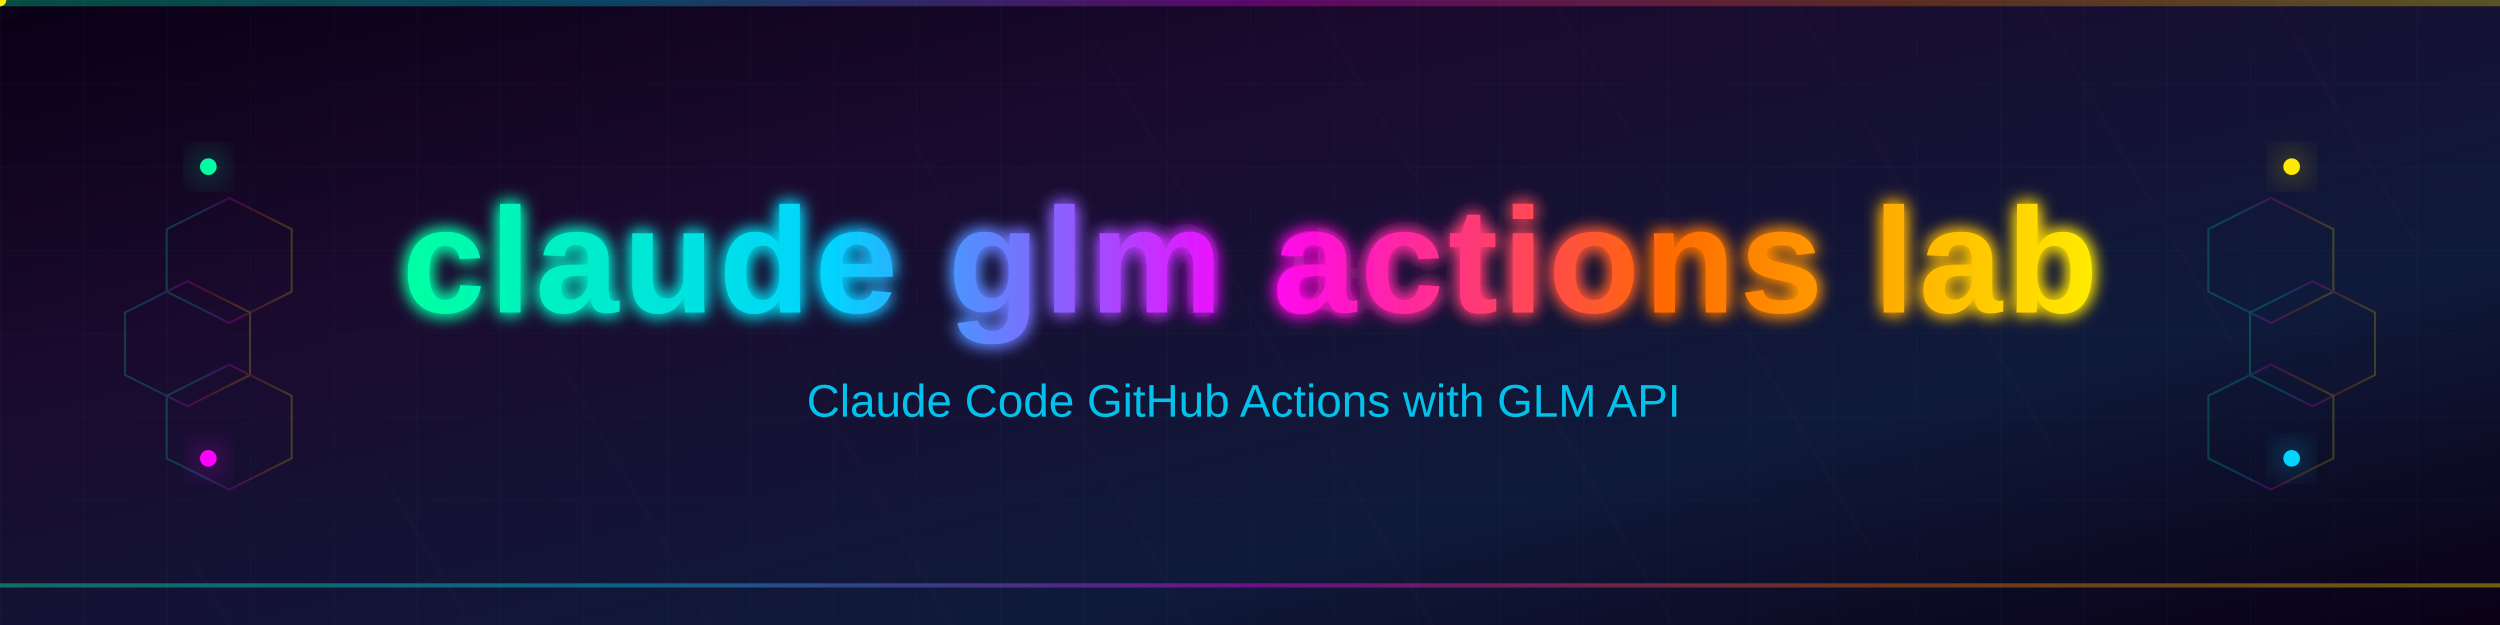
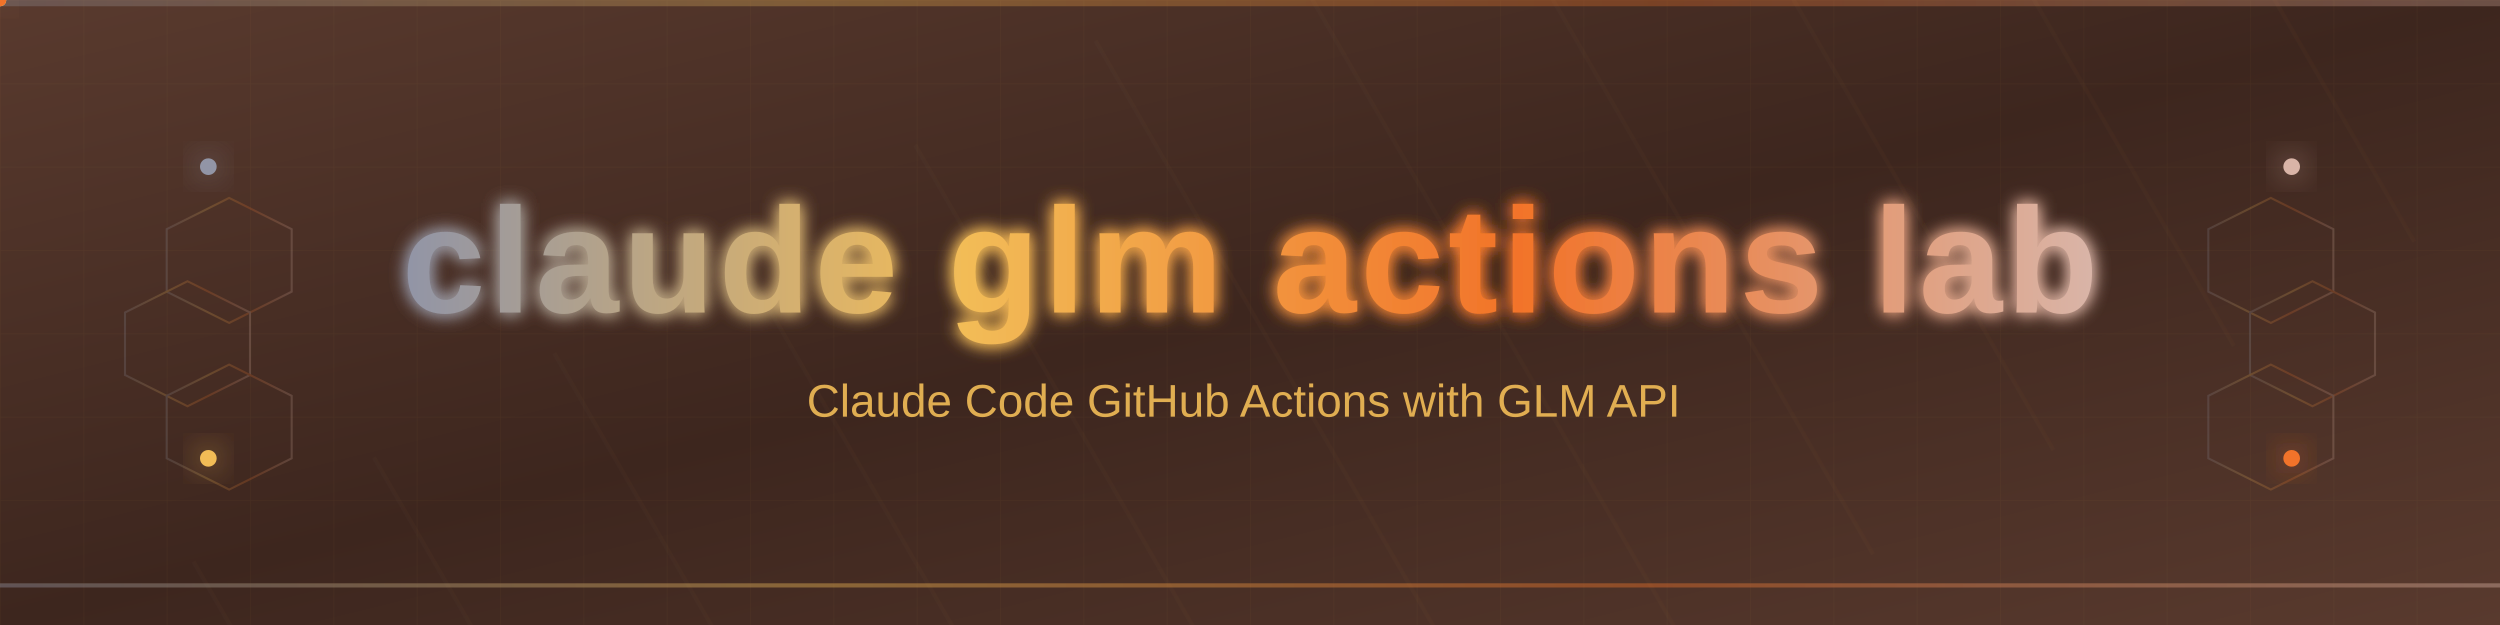
<svg xmlns="http://www.w3.org/2000/svg" viewBox="0 0 1200 300" width="1200" height="300">
  <defs>
    <linearGradient id="bg-gradient" x1="0%" y1="0%" x2="100%" y2="100%">
-       <stop offset="0%" style="stop-color:#0a0015;stop-opacity:1" />
-       <stop offset="30%" style="stop-color:#1a0a2e;stop-opacity:1" />
-       <stop offset="70%" style="stop-color:#0f1a3a;stop-opacity:1" />
-       <stop offset="100%" style="stop-color:#0a0015;stop-opacity:1" />
+       <stop offset="0%" style="stop-color:#593A2E;stop-opacity:1" />
+       <stop offset="50%" style="stop-color:#3d261e;stop-opacity:1" />
+       <stop offset="100%" style="stop-color:#593A2E;stop-opacity:1" />
    </linearGradient>
    <linearGradient id="text-gradient" x1="0%" y1="0%" x2="100%" y2="0%">
-       <stop offset="0%" style="stop-color:#00ffa3;stop-opacity:1">
-         <animate attributeName="stop-color" values="#00ffa3;#00d4ff;#ff00ff;#ff6b00;#ffea00;#00ffa3" dur="8s" repeatCount="indefinite" />
+       <stop offset="0%" style="stop-color:#9295A6;stop-opacity:1">
+         <animate attributeName="stop-color" values="#9295A6;#F2BC57;#F27329;#D9B4A7;#9295A6" dur="8s" repeatCount="indefinite" />
      </stop>
-       <stop offset="25%" style="stop-color:#00d4ff;stop-opacity:1">
-         <animate attributeName="stop-color" values="#00d4ff;#ff00ff;#ff6b00;#ffea00;#00ffa3;#00d4ff" dur="8s" repeatCount="indefinite" />
+       <stop offset="33%" style="stop-color:#F2BC57;stop-opacity:1">
+         <animate attributeName="stop-color" values="#F2BC57;#F27329;#D9B4A7;#9295A6;#F2BC57" dur="8s" repeatCount="indefinite" />
      </stop>
-       <stop offset="50%" style="stop-color:#ff00ff;stop-opacity:1">
-         <animate attributeName="stop-color" values="#ff00ff;#ff6b00;#ffea00;#00ffa3;#00d4ff;#ff00ff" dur="8s" repeatCount="indefinite" />
+       <stop offset="66%" style="stop-color:#F27329;stop-opacity:1">
+         <animate attributeName="stop-color" values="#F27329;#D9B4A7;#9295A6;#F2BC57;#F27329" dur="8s" repeatCount="indefinite" />
      </stop>
-       <stop offset="75%" style="stop-color:#ff6b00;stop-opacity:1">
-         <animate attributeName="stop-color" values="#ff6b00;#ffea00;#00ffa3;#00d4ff;#ff00ff;#ff6b00" dur="8s" repeatCount="indefinite" />
-       </stop>
-       <stop offset="100%" style="stop-color:#ffea00;stop-opacity:1">
-         <animate attributeName="stop-color" values="#ffea00;#00ffa3;#00d4ff;#ff00ff;#ff6b00;#ffea00" dur="8s" repeatCount="indefinite" />
+       <stop offset="100%" style="stop-color:#D9B4A7;stop-opacity:1">
+         <animate attributeName="stop-color" values="#D9B4A7;#9295A6;#F2BC57;#F27329;#D9B4A7" dur="8s" repeatCount="indefinite" />
      </stop>
    </linearGradient>
-     <linearGradient id="glow-gradient" x1="0%" y1="0%" x2="100%" y2="0%">
-       <stop offset="0%" style="stop-color:#00ffa3;stop-opacity:0.4" />
-       <stop offset="50%" style="stop-color:#ff00ff;stop-opacity:0.4" />
-       <stop offset="100%" style="stop-color:#ffea00;stop-opacity:0.4" />
-     </linearGradient>
    <linearGradient id="stripe-gradient" x1="0%" y1="0%" x2="100%" y2="100%">
-       <stop offset="0%" style="stop-color:#00ffa3;stop-opacity:0.05" />
-       <stop offset="50%" style="stop-color:#ff00ff;stop-opacity:0.05" />
-       <stop offset="100%" style="stop-color:#ffea00;stop-opacity:0.05" />
+       <stop offset="0%" style="stop-color:#9295A6;stop-opacity:0.08" />
+       <stop offset="50%" style="stop-color:#F2BC57;stop-opacity:0.08" />
+       <stop offset="100%" style="stop-color:#F27329;stop-opacity:0.08" />
    </linearGradient>
    <filter id="glow" x="-50%" y="-50%" width="200%" height="200%">
      <feGaussianBlur stdDeviation="4" result="coloredBlur">
        <animate attributeName="stdDeviation" values="4;6;4" dur="3s" repeatCount="indefinite" />
      </feGaussianBlur>
      <feMerge>
        <feMergeNode in="coloredBlur" />
        <feMergeNode in="coloredBlur" />
        <feMergeNode in="SourceGraphic" />
      </feMerge>
    </filter>
    <filter id="intense-glow" x="-100%" y="-100%" width="300%" height="300%">
      <feGaussianBlur stdDeviation="8" result="coloredBlur">
        <animate attributeName="stdDeviation" values="8;12;8" dur="2s" repeatCount="indefinite" />
      </feGaussianBlur>
      <feMerge>
        <feMergeNode in="coloredBlur" />
        <feMergeNode in="SourceGraphic" />
      </feMerge>
    </filter>
    <pattern id="cyber-grid" width="40" height="40" patternUnits="userSpaceOnUse">
-       <path d="M 40 0 L 0 0 0 40" fill="none" stroke="#00ffa3" stroke-width="0.5" stroke-opacity="0.1" />
+       <path d="M 40 0 L 0 0 0 40" fill="none" stroke="#F2BC57" stroke-width="0.5" stroke-opacity="0.1" />
    </pattern>
    <style>
      @keyframes pulse {
        0%, 100% { opacity: 0.8; r: 4; }
        50% { opacity: 1; r: 6; }
      }
      @keyframes rotateHex {
        0% { transform: rotate(0deg); transform-origin: center; }
        100% { transform: rotate(360deg); transform-origin: center; }
-       }
-       @keyframes floatLine {
-         0% { transform: translateX(-100px); opacity: 0; }
-         50% { opacity: 0.5; }
-         100% { transform: translateX(1300px); opacity: 0; }
      }
      @keyframes scanline {
        0% { transform: translateY(-50px); opacity: 0; }
        50% { opacity: 0.3; }
        100% { transform: translateY(350px); opacity: 0; }
      }
      .orb {
        animation: pulse 2s ease-in-out infinite;
      }
      .orb-delay-1 { animation-delay: 0.5s; }
      .orb-delay-2 { animation-delay: 1s; }
      .orb-delay-3 { animation-delay: 1.5s; }
      .hexagon {
        animation: rotateHex 20s linear infinite;
        transform-origin: center;
      }
      .scanline {
        animation: scanline 4s linear infinite;
      }
    </style>
  </defs>
  <rect width="1200" height="300" fill="url(#bg-gradient)" />
  <rect width="1200" height="300" fill="url(#cyber-grid)" opacity="0.5" />
  <g opacity="0.3">
    <rect x="0" y="0" width="2" height="400" fill="url(#stripe-gradient)" transform="rotate(-30 600 150)">
      <animateTransform attributeName="transform" type="translate" values="0,0; 50,0; 0,0" dur="10s" repeatCount="indefinite" />
    </rect>
    <rect x="100" y="0" width="2" height="400" fill="url(#stripe-gradient)" transform="rotate(-30 600 150)">
      <animateTransform attributeName="transform" type="translate" values="0,0; 50,0; 0,0" dur="10s" repeatCount="indefinite" begin="0.5s" />
    </rect>
    <rect x="200" y="0" width="2" height="400" fill="url(#stripe-gradient)" transform="rotate(-30 600 150)">
      <animateTransform attributeName="transform" type="translate" values="0,0; 50,0; 0,0" dur="10s" repeatCount="indefinite" begin="1s" />
    </rect>
    <rect x="300" y="0" width="2" height="400" fill="url(#stripe-gradient)" transform="rotate(-30 600 150)">
      <animateTransform attributeName="transform" type="translate" values="0,0; 50,0; 0,0" dur="10s" repeatCount="indefinite" begin="1.5s" />
    </rect>
    <rect x="400" y="0" width="2" height="400" fill="url(#stripe-gradient)" transform="rotate(-30 600 150)">
      <animateTransform attributeName="transform" type="translate" values="0,0; 50,0; 0,0" dur="10s" repeatCount="indefinite" begin="2s" />
    </rect>
    <rect x="500" y="0" width="2" height="400" fill="url(#stripe-gradient)" transform="rotate(-30 600 150)">
      <animateTransform attributeName="transform" type="translate" values="0,0; 50,0; 0,0" dur="10s" repeatCount="indefinite" begin="2.5s" />
    </rect>
    <rect x="600" y="0" width="2" height="400" fill="url(#stripe-gradient)" transform="rotate(-30 600 150)">
      <animateTransform attributeName="transform" type="translate" values="0,0; 50,0; 0,0" dur="10s" repeatCount="indefinite" begin="3s" />
    </rect>
    <rect x="700" y="0" width="2" height="400" fill="url(#stripe-gradient)" transform="rotate(-30 600 150)">
      <animateTransform attributeName="transform" type="translate" values="0,0; 50,0; 0,0" dur="10s" repeatCount="indefinite" begin="3.5s" />
    </rect>
    <rect x="800" y="0" width="2" height="400" fill="url(#stripe-gradient)" transform="rotate(-30 600 150)">
      <animateTransform attributeName="transform" type="translate" values="0,0; 50,0; 0,0" dur="10s" repeatCount="indefinite" begin="4s" />
    </rect>
    <rect x="900" y="0" width="2" height="400" fill="url(#stripe-gradient)" transform="rotate(-30 600 150)">
      <animateTransform attributeName="transform" type="translate" values="0,0; 50,0; 0,0" dur="10s" repeatCount="indefinite" begin="4.5s" />
    </rect>
    <rect x="1000" y="0" width="2" height="400" fill="url(#stripe-gradient)" transform="rotate(-30 600 150)">
      <animateTransform attributeName="transform" type="translate" values="0,0; 50,0; 0,0" dur="10s" repeatCount="indefinite" begin="5s" />
    </rect>
    <rect x="1100" y="0" width="2" height="400" fill="url(#stripe-gradient)" transform="rotate(-30 600 150)">
      <animateTransform attributeName="transform" type="translate" values="0,0; 50,0; 0,0" dur="10s" repeatCount="indefinite" begin="5.5s" />
    </rect>
    <rect x="1200" y="0" width="2" height="400" fill="url(#stripe-gradient)" transform="rotate(-30 600 150)">
      <animateTransform attributeName="transform" type="translate" values="0,0; 50,0; 0,0" dur="10s" repeatCount="indefinite" begin="6s" />
    </rect>
  </g>
  <g stroke="url(#text-gradient)" stroke-width="1" fill="none" opacity="0.2">
    <g class="hexagon" style="transform-origin: 110px 165px;">
      <path d="M 80 110 L 110 95 L 140 110 L 140 140 L 110 155 L 80 140 Z" />
      <path d="M 60 150 L 90 135 L 120 150 L 120 180 L 90 195 L 60 180 Z" />
      <path d="M 80 190 L 110 175 L 140 190 L 140 220 L 110 235 L 80 220 Z" />
    </g>
    <g class="hexagon" style="transform-origin: 1090px 165px; animation-direction: reverse;">
      <path d="M 1060 110 L 1090 95 L 1120 110 L 1120 140 L 1090 155 L 1060 140 Z" />
      <path d="M 1080 150 L 1110 135 L 1140 150 L 1140 180 L 1110 195 L 1080 180 Z" />
      <path d="M 1060 190 L 1090 175 L 1120 190 L 1120 220 L 1090 235 L 1060 220 Z" />
    </g>
  </g>
-   <circle cx="100" cy="80" r="4" fill="#00ffa3" filter="url(#intense-glow)" class="orb" />
-   <circle cx="1100" cy="80" r="4" fill="#ffea00" filter="url(#intense-glow)" class="orb orb-delay-1" />
-   <circle cx="100" cy="220" r="4" fill="#ff00ff" filter="url(#intense-glow)" class="orb orb-delay-2" />
-   <circle cx="1100" cy="220" r="4" fill="#00d4ff" filter="url(#intense-glow)" class="orb orb-delay-3" />
+   <circle cx="100" cy="80" r="4" fill="#9295A6" filter="url(#intense-glow)" class="orb" />
+   <circle cx="1100" cy="80" r="4" fill="#D9B4A7" filter="url(#intense-glow)" class="orb orb-delay-1" />
+   <circle cx="100" cy="220" r="4" fill="#F2BC57" filter="url(#intense-glow)" class="orb orb-delay-2" />
+   <circle cx="1100" cy="220" r="4" fill="#F27329" filter="url(#intense-glow)" class="orb orb-delay-3" />
  <rect class="scanline" x="0" y="0" width="1200" height="3" fill="url(#text-gradient)" opacity="0.3" />
  <g filter="url(#glow)">
    <text x="600" y="150" font-family="Arial, sans-serif" font-size="72" font-weight="bold" fill="url(#text-gradient)" text-anchor="middle" letter-spacing="2">claude glm actions lab</text>
  </g>
-   <text x="600" y="200" font-family="Arial, sans-serif" font-size="22" fill="#00d4ff" text-anchor="middle" opacity="0.9">
+   <text x="600" y="200" font-family="Arial, sans-serif" font-size="22" fill="#F2BC57" text-anchor="middle" opacity="0.9">
    Claude Code GitHub Actions with GLM API
    <animate attributeName="opacity" values="0.9;1;0.9" dur="4s" repeatCount="indefinite" />
  </text>
  <line x1="300" y1="220" x2="900" y2="220" stroke="url(#text-gradient)" stroke-width="2" opacity="0.5">
    <animate attributeName="opacity" values="0.3;0.7;0.3" dur="3s" repeatCount="indefinite" />
  </line>
  <g>
    <rect x="0" y="280" width="1200" height="2" fill="url(#text-gradient)" opacity="0.4">
      <animate attributeName="opacity" values="0.2;0.6;0.2" dur="5s" repeatCount="indefinite" />
    </rect>
-     <circle r="3" fill="#00ffa3" filter="url(#intense-glow)">
+     <circle r="3" fill="#9295A6" filter="url(#intense-glow)">
      <animateMotion dur="6s" repeatCount="indefinite" path="M 0,281 L 1200,281" />
      <animate attributeName="opacity" values="0;1;1;0" dur="6s" repeatCount="indefinite" />
    </circle>
-     <circle r="3" fill="#ff00ff" filter="url(#intense-glow)">
+     <circle r="3" fill="#F2BC57" filter="url(#intense-glow)">
      <animateMotion dur="8s" repeatCount="indefinite" path="M 0,281 L 1200,281" begin="2s" />
      <animate attributeName="opacity" values="0;1;1;0" dur="8s" repeatCount="indefinite" begin="2s" />
    </circle>
-     <circle r="3" fill="#ffea00" filter="url(#intense-glow)">
+     <circle r="3" fill="#F27329" filter="url(#intense-glow)">
      <animateMotion dur="7s" repeatCount="indefinite" path="M 0,281 L 1200,281" begin="4s" />
      <animate attributeName="opacity" values="0;1;1;0" dur="7s" repeatCount="indefinite" begin="4s" />
    </circle>
  </g>
</svg>
